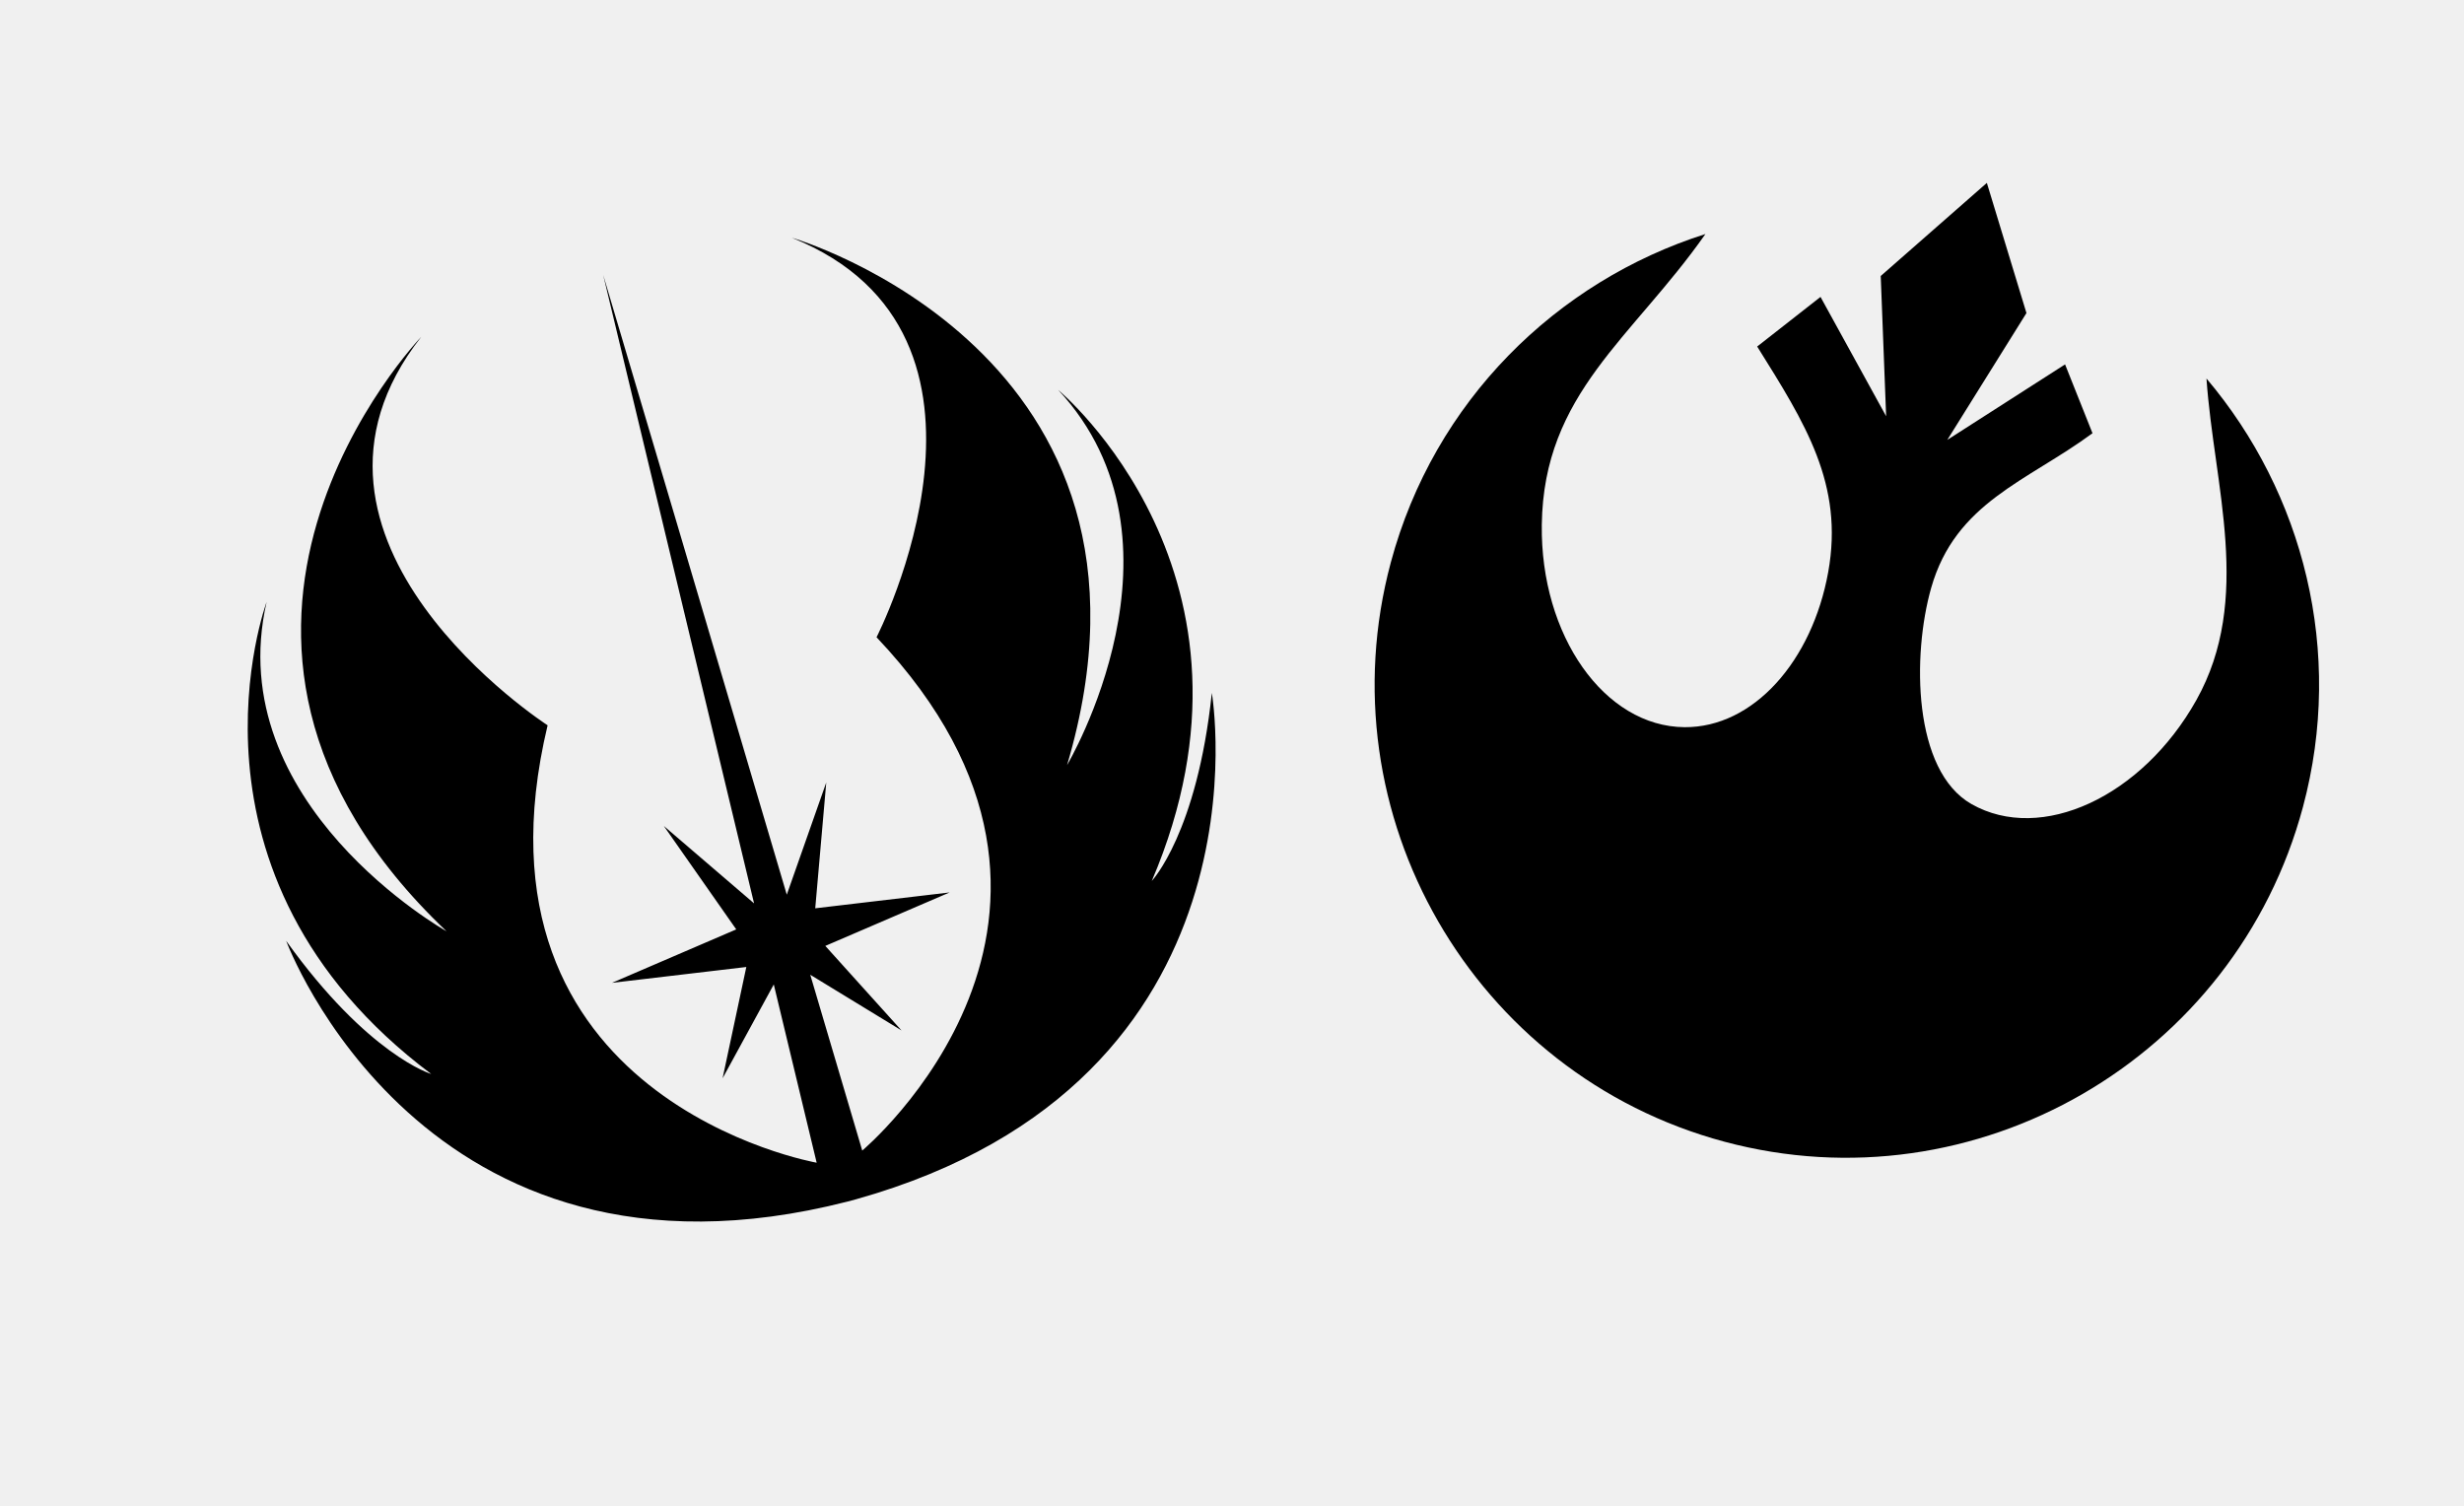
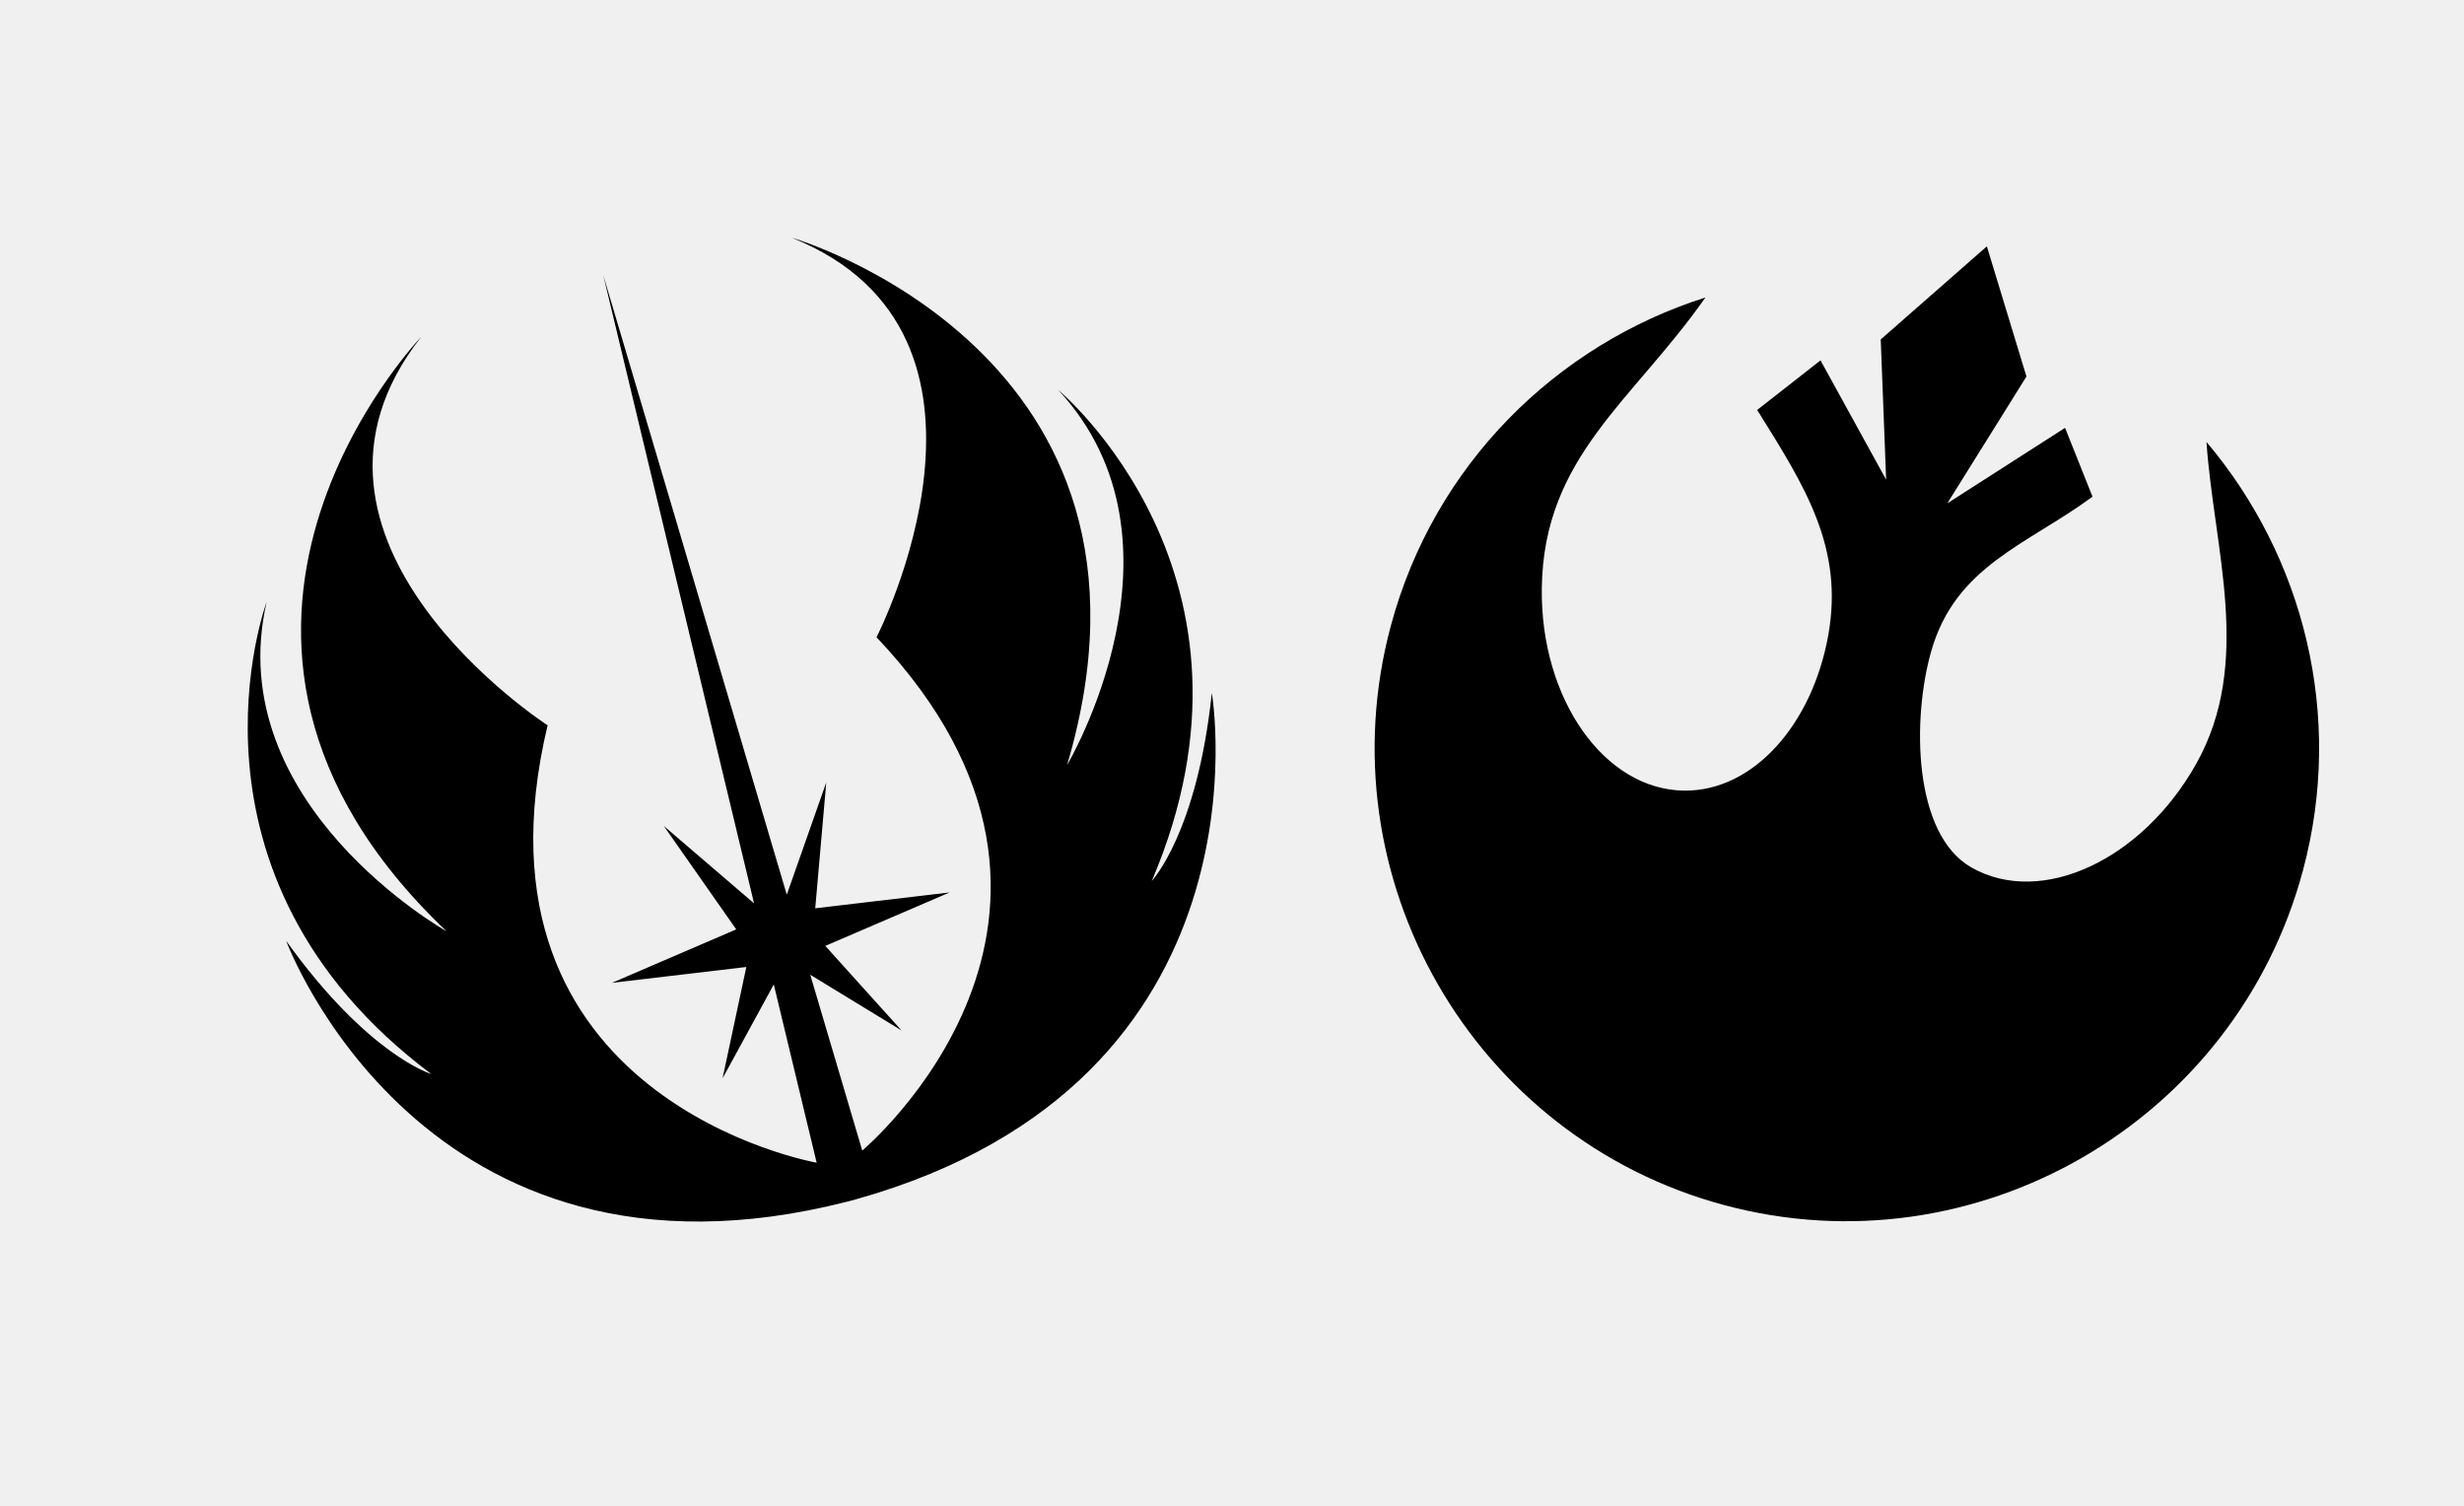
<svg xmlns="http://www.w3.org/2000/svg" width="699" height="427" viewBox="0 0 699 427" fill="none">
  <g clip-path="url(#clip0_8_525)">
    <path d="M171.119 77.994C171.119 77.994 201.471 204.396 213.919 256.273L188.309 234.307L208.86 263.654L173.606 278.817L211.719 274.322L204.986 305.9L219.51 279.271C229.262 319.869 231.675 329.842 231.675 329.842C231.675 329.842 129.94 312.068 155.349 205.756C155.349 205.756 74.092 153.328 119.491 95.566C119.491 95.566 38.196 180.12 126.676 264.191C126.676 264.191 62.482 228.13 75.632 170.779C75.632 170.779 46.945 248.178 122.328 304.673C122.328 304.673 104.447 299.366 81.181 266.904C81.181 266.904 119.857 371.676 240.434 340.865L242.834 340.221C362.592 306.646 343.777 196.564 343.777 196.564C339.599 236.311 326.739 249.923 326.739 249.923C363.765 163.309 300.211 110.625 300.211 110.625C340.293 153.781 302.713 217.044 302.713 217.044C337.317 100.049 224.628 67.438 224.628 67.438C292.831 94.828 248.663 180.775 248.663 180.775C323.821 260.129 244.606 326.399 244.606 326.399C244.606 326.399 241.719 316.553 229.856 276.521C233.083 278.482 255.749 292.32 255.749 292.32L234.129 268.34L269.403 253.17L231.27 257.671L234.395 221.98L223.198 253.809C208.121 202.749 171.464 79.027 171.119 77.994Z" fill="black" />
  </g>
  <g clip-path="url(#clip1_8_525)">
-     <path fill-rule="evenodd" clip-rule="evenodd" d="M625.945 107.381C653.418 139.85 665.125 184.848 653.312 228.935C634.183 300.329 560.453 342.978 489.202 323.886C417.938 304.791 375.411 230.991 394.541 159.597C406.821 113.767 441.606 79.793 483.806 66.387C463.048 95.99 437.881 111.551 437.385 148.846C436.964 180.322 455.168 206.131 477.881 206.29C497.401 206.426 514.069 187.57 518.635 162.299C523.134 137.39 512.115 120.1 498.486 98.304L516.452 84.23L535.068 118.077L533.535 78.294L563.641 51.884L574.875 88.808L552.423 124.788L585.83 103.375L593.612 122.902C575.13 136.532 554.745 142.473 547.839 166.796C542.429 185.856 542.625 218.632 559.284 228.102C579.034 239.321 607.69 226.068 623.077 198.602C639.164 169.864 628.032 137.778 625.945 107.381Z" fill="black" />
+     <path fill-rule="evenodd" clip-rule="evenodd" d="M625.945 125.381C653.418 157.85 665.125 202.848 653.312 246.935C634.183 318.329 560.454 360.978 489.202 341.886C417.938 322.791 375.411 248.991 394.541 177.597C406.821 131.767 441.606 97.793 483.806 84.387C463.048 113.99 437.881 129.551 437.385 166.846C436.964 198.322 455.168 224.131 477.881 224.29C497.401 224.426 514.069 205.57 518.635 180.299C523.134 155.39 512.116 138.1 498.486 116.304L516.452 102.23L535.068 136.077L533.535 96.294L563.641 69.884L574.875 106.808L552.423 142.788L585.83 121.375L593.612 140.902C575.13 154.532 554.745 160.473 547.839 184.796C542.429 203.856 542.625 236.632 559.284 246.102C579.034 257.321 607.69 244.068 623.077 216.602C639.164 187.864 628.032 155.778 625.945 125.381Z" fill="black" />
  </g>
  <defs>
    <clipPath id="clip0_8_525">
      <rect width="348" height="348" fill="white" transform="translate(0 90.069) rotate(-15)" />
    </clipPath>
    <clipPath id="clip1_8_525">
-       <rect width="282" height="282" fill="white" transform="translate(425.987 15) rotate(15)" />
+       <rect width="282" height="282" fill="white" transform="translate(425.987 33) rotate(15)" />
    </clipPath>
  </defs>
</svg>
